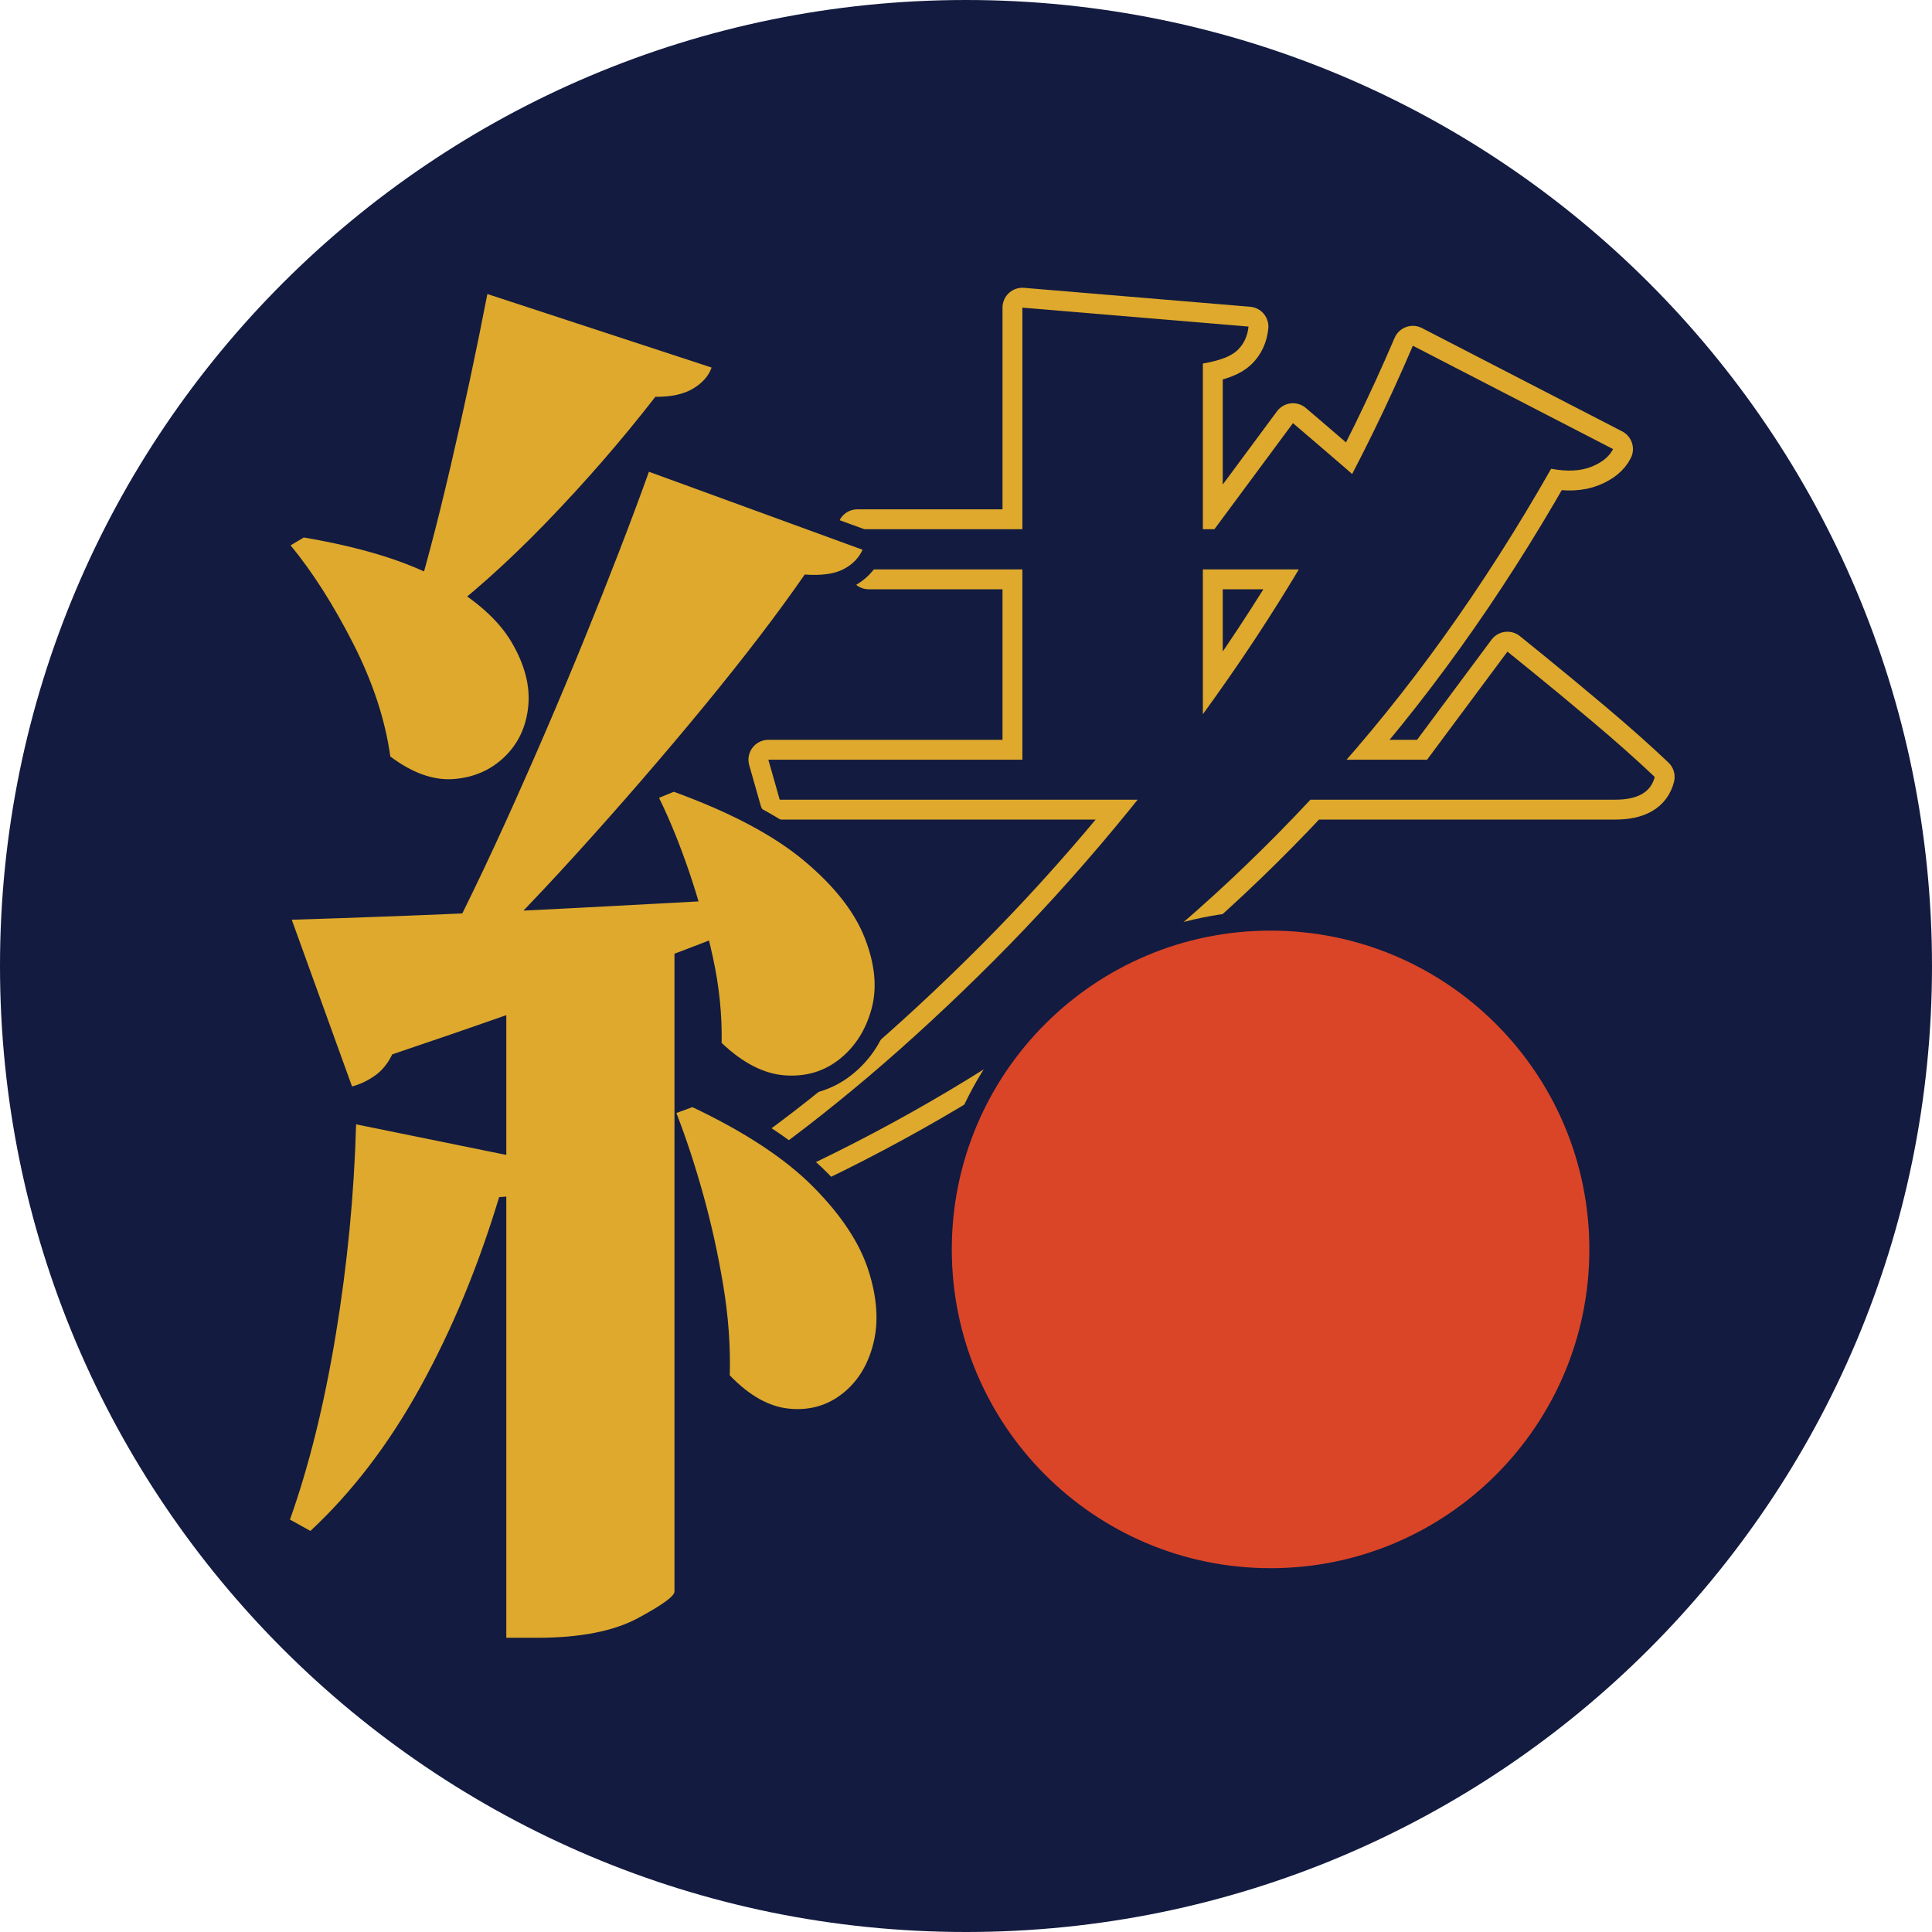
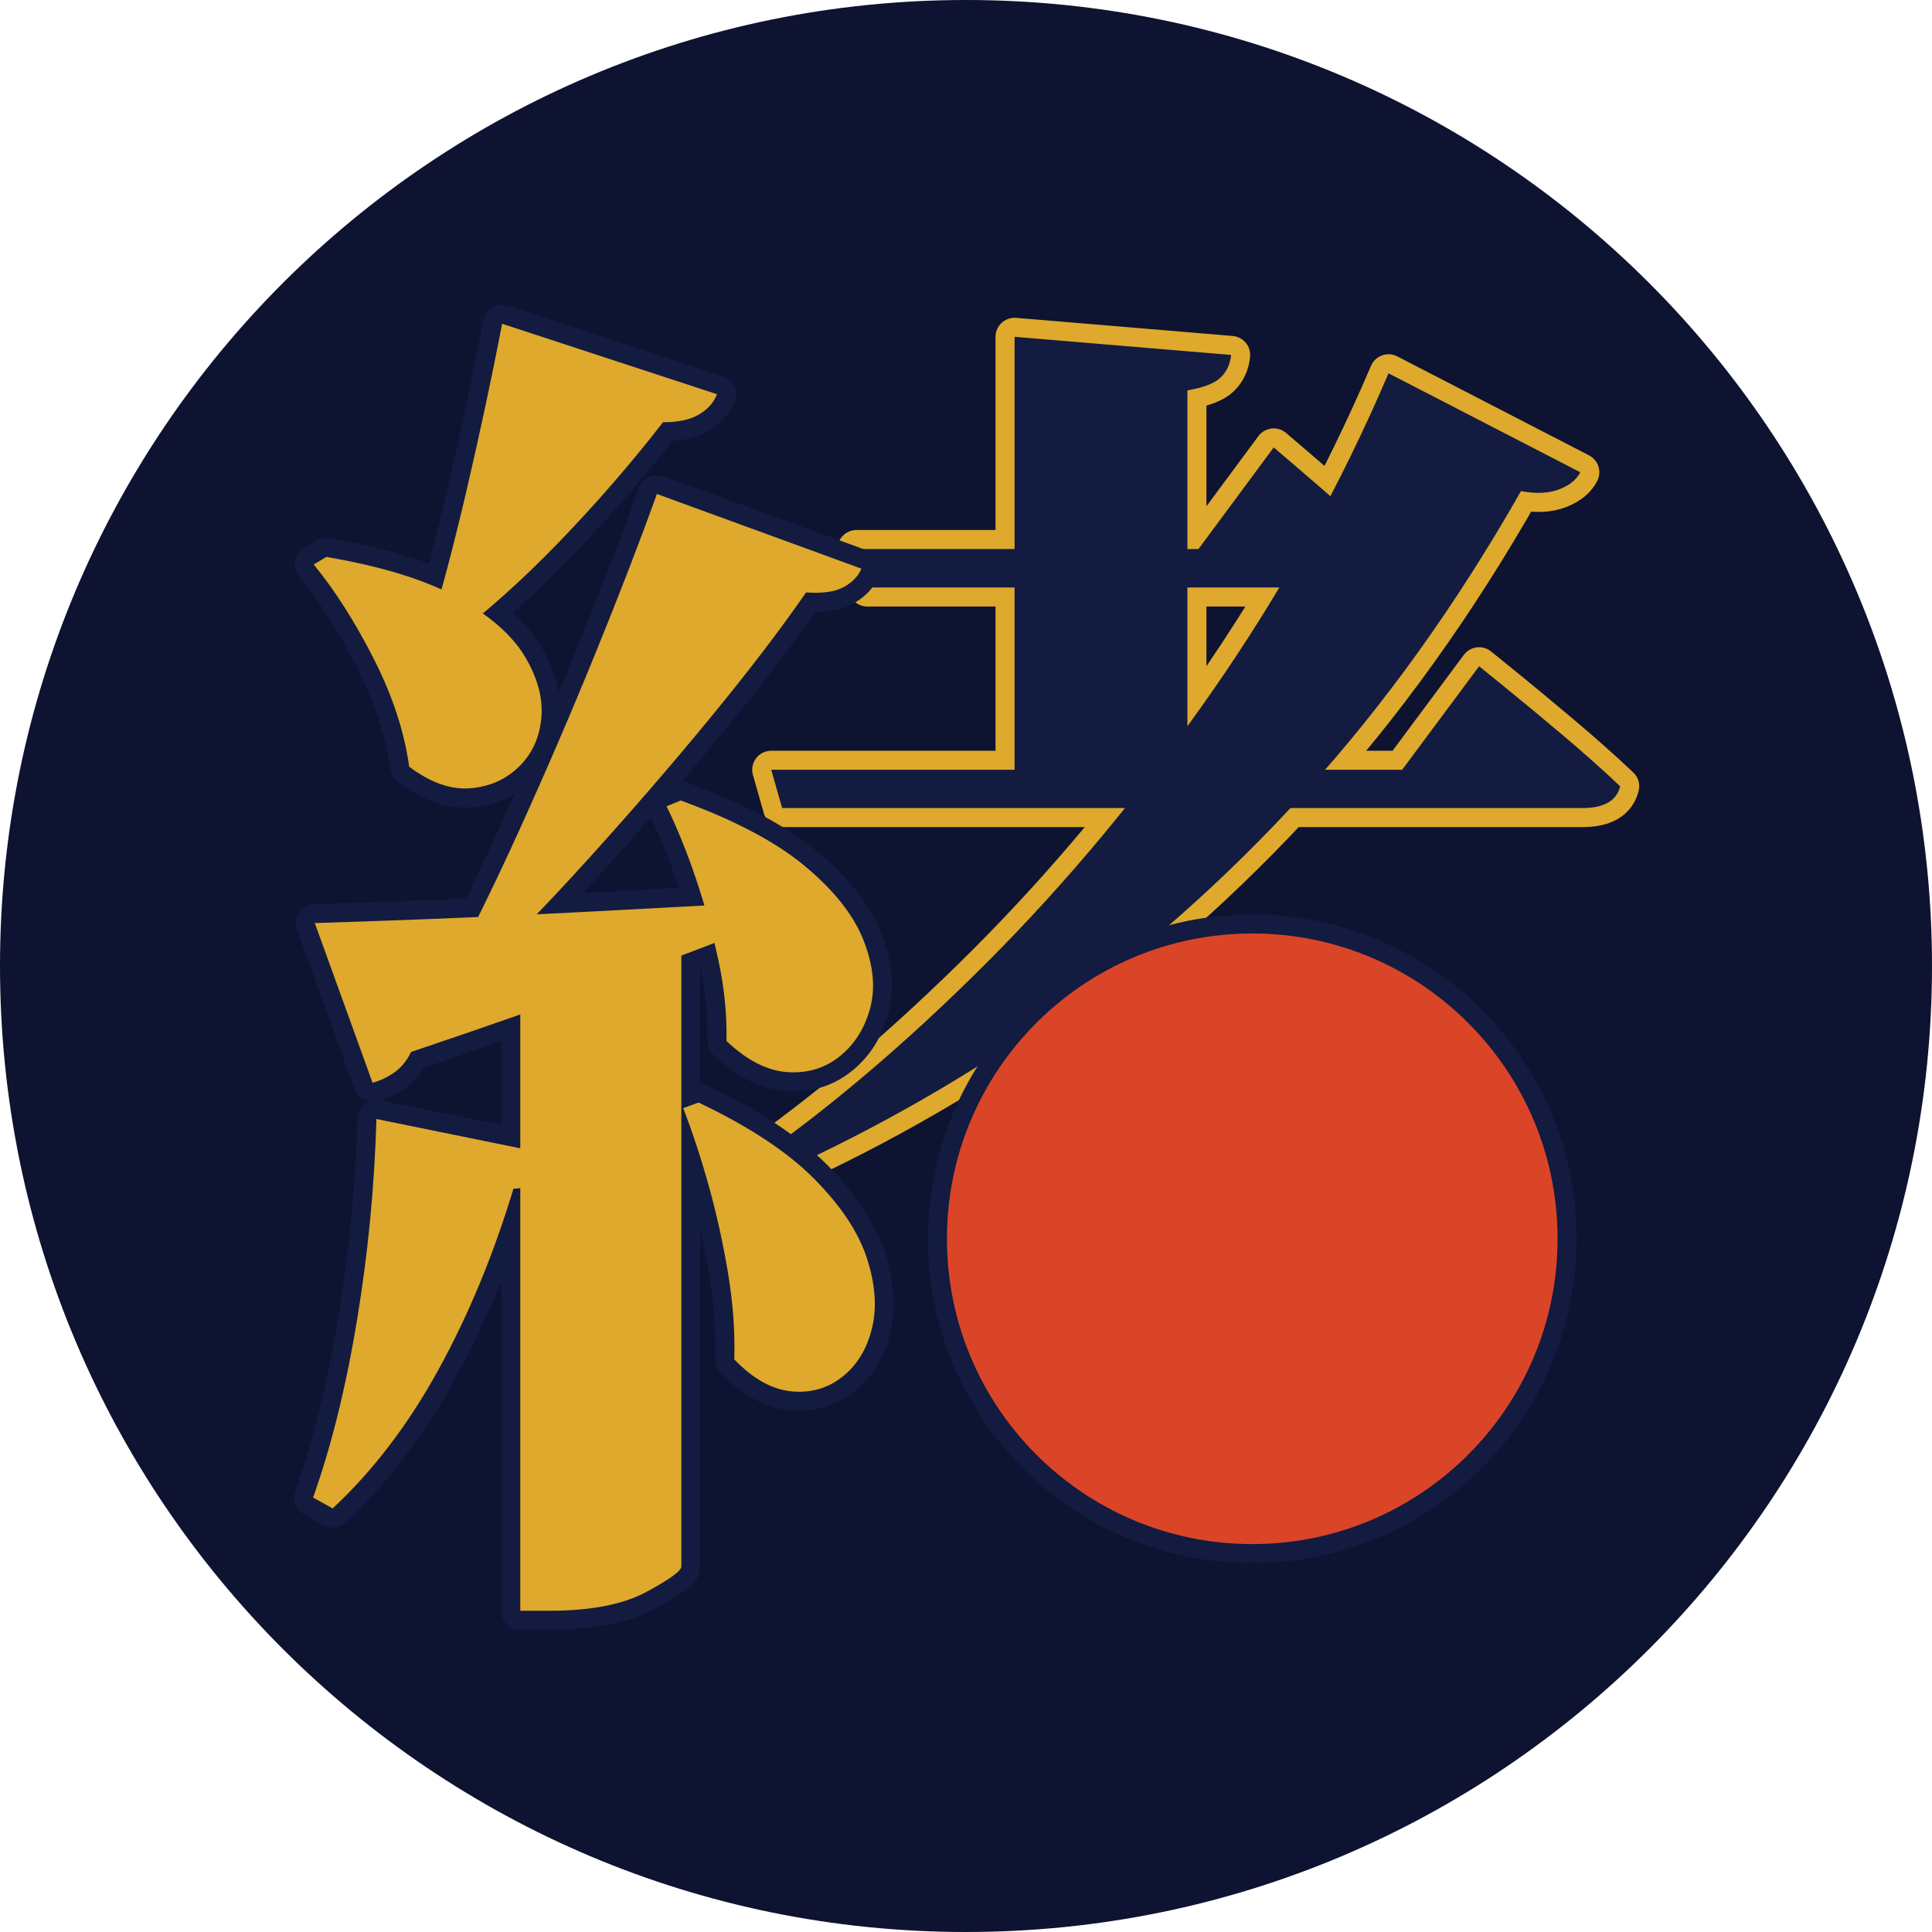
- <svg xmlns="http://www.w3.org/2000/svg" viewBox="-180 -1060 1360 1360" role="img" aria-label="Issho">
-   <circle cx="500" cy="-380" r="680" fill="#131B40" />
+ <svg xmlns="http://www.w3.org/2000/svg" viewBox="-206 -1091 1420 1420" role="img" aria-label="Issho">
+   <circle cx="504" cy="-381" r="710" fill="#0D1330" />
  <g transform="scale(1,-1)">
    <path d="M814.561 816.625 955.49 743.89Q951.49 735.89 940.125 731.39Q928.76 726.89 911.895 730.025Q840.57 604.645 753.042 508.538Q665.515 412.43 565.162 342.148Q464.81 271.865 353.51 223.19L344.105 234.865Q431.105 295.19 519.51 383.717Q607.915 472.245 684.86 582.705Q761.805 693.165 814.561 816.625ZM423.515 687.46H674.86L730.16 762.14Q730.16 762.14 746.918 747.815Q763.675 733.49 786.662 713.435Q809.65 693.38 827.975 675.19Q824.84 659.19 801.11 659.19H431.515ZM360.865 525.22H824.565L881.135 601.304Q881.135 601.304 898.892 586.912Q916.65 572.52 941.07 551.965Q965.49 531.41 984.815 513.085Q980.815 497.085 957.085 497.085H368.865ZM539.696 843.435 698.87 830.11Q697.87 820.11 691.235 813.61Q684.6 807.11 666.735 804.11V505.76H539.696Z" fill="#131B40" stroke="#DEA92C" stroke-width="28" stroke-linejoin="round" paint-order="stroke" />
    <circle cx="714.4" cy="180.5" r="224.4" fill="#DA4528" stroke="#131B40" stroke-width="28" stroke-linejoin="round" paint-order="stroke" />
    <path d="M176.4 388.73 294.79 397.785V-60.325Q294.79 -65.19 269.085 -79.042Q243.38 -92.895 197.97 -92.895H176.4ZM163.075 853.03 320.925 801.27Q317.79 792.405 307.925 786.473Q298.06 780.54 281.33 780.675Q245.815 734.945 204.435 692.135Q163.055 649.325 122.81 619.515L109.405 626.785Q122.485 668.65 137.038 731.11Q151.59 793.57 163.075 853.03ZM276.805 727.92 427.195 673.025Q423.195 664.16 413.56 659.228Q403.925 654.295 386.465 655.565Q358.005 614.43 315.652 562.93Q273.3 511.43 225.717 458.93Q178.135 406.43 131.62 362.43H117.135Q145.675 414.89 175.12 479.648Q204.565 544.405 231.213 609.797Q257.86 675.19 276.805 727.92ZM25.375 412.57Q55.375 413.435 107.538 415.435Q159.7 417.435 225.593 420.867Q291.485 424.3 360.81 428.165L360.945 414.49Q318.135 397.11 252.932 372.905Q187.73 348.7 96.135 317.805Q91.27 307.805 83.473 302.508Q75.675 297.21 67.81 295.21ZM33.835 681.65Q95.865 671.11 131.015 651.38Q166.165 631.65 180.097 607.96Q194.03 584.27 191.84 562.715Q189.65 541.16 175.135 527.2Q160.62 513.24 139.375 511.605Q118.13 509.97 94.75 527.485Q89.345 566.405 68.495 607.23Q47.645 648.055 24.565 676.11ZM294.325 502.65Q353.815 480.975 385.83 454.245Q417.844 427.515 428.709 399.825Q439.574 372.135 433.52 349.878Q427.465 327.62 411.085 314.525Q394.705 301.43 372.527 303.025Q350.35 304.62 327.97 325.865Q328.565 355.325 321.823 386.122Q315.08 416.92 305.27 445.852Q295.46 474.785 283.92 498.38ZM307.405 280.65Q363.03 254.245 392.477 224.515Q421.925 194.785 431.222 166.027Q440.52 137.27 434.83 114.445Q429.14 91.62 412.99 78.958Q396.84 66.295 375.527 68.39Q354.215 70.485 333.7 91.865Q334.565 122.46 329.093 155.325Q323.62 188.19 315.013 219.122Q306.405 250.055 296.135 276.515ZM70.67 268.54 207.085 240.755Q204.95 231.025 196.517 224.593Q188.085 218.16 171.355 217.295Q149.435 144.59 116.19 84.158Q82.945 23.725 38.51 -17.68L24.105 -9.68Q44.105 46.375 56.348 120.43Q68.59 194.485 70.67 268.54Z" fill="#DEA92C" stroke="#131B40" stroke-width="28" stroke-linejoin="round" paint-order="stroke" />
  </g>
</svg>
